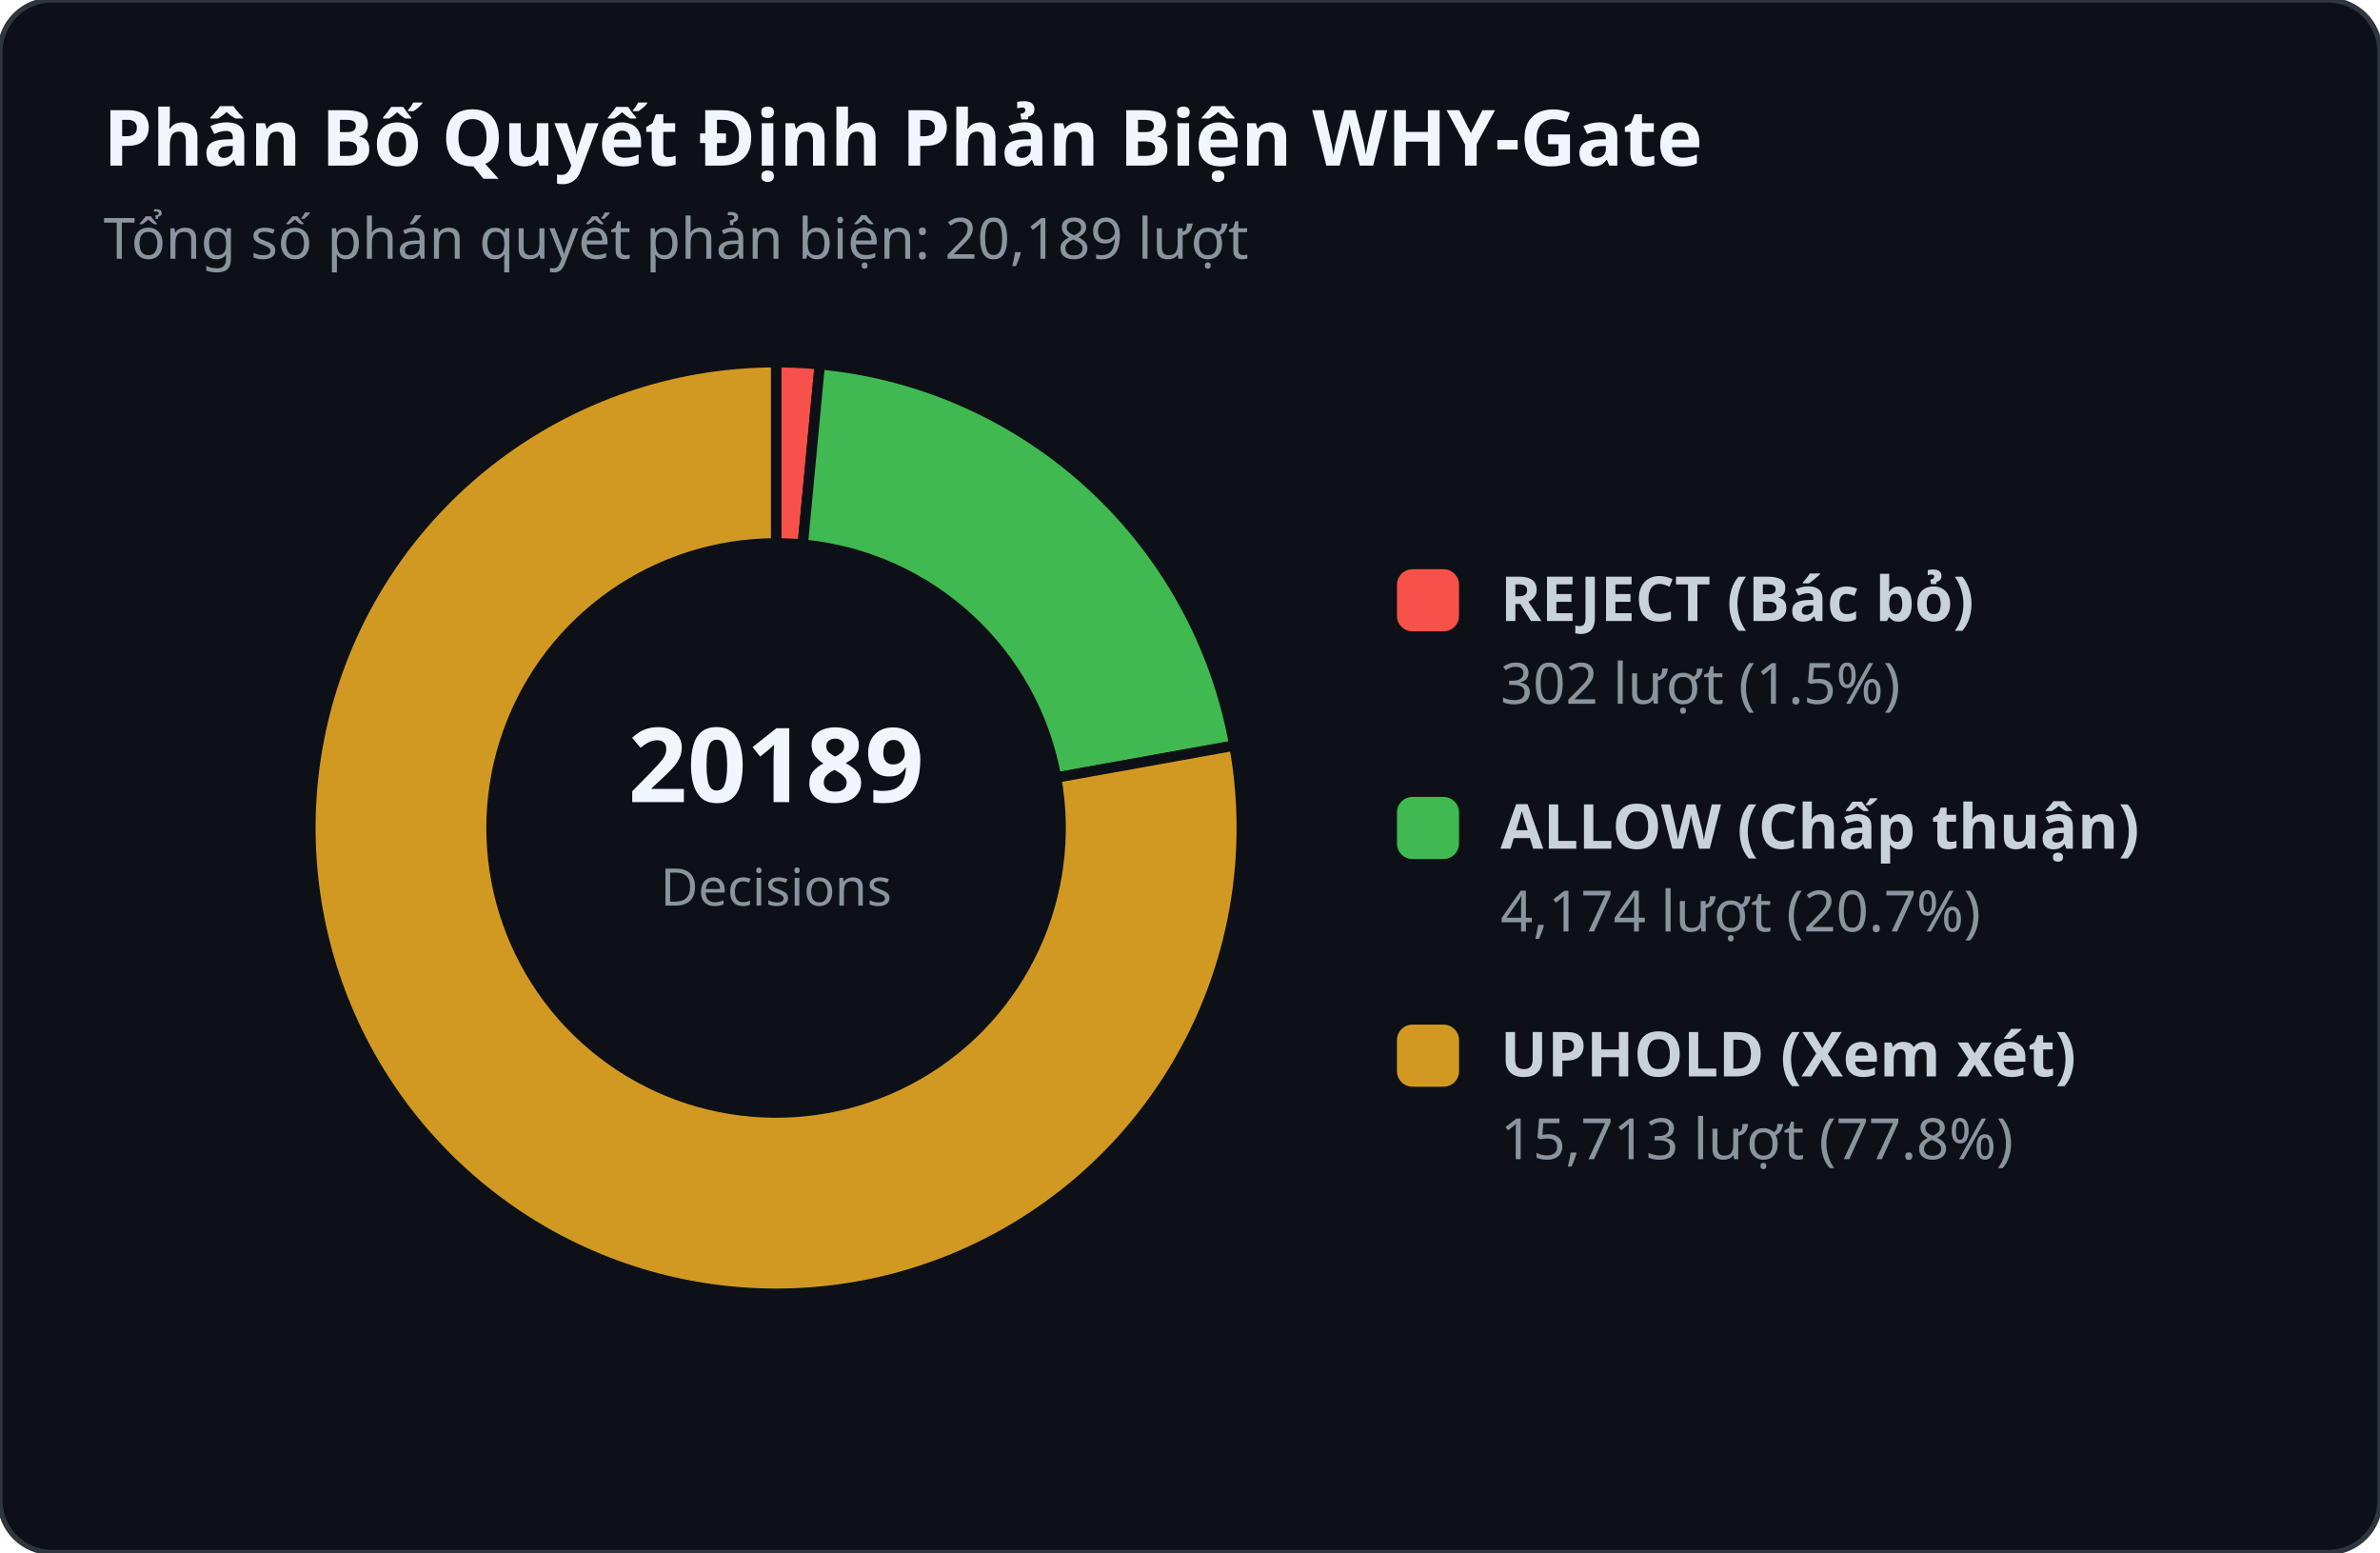
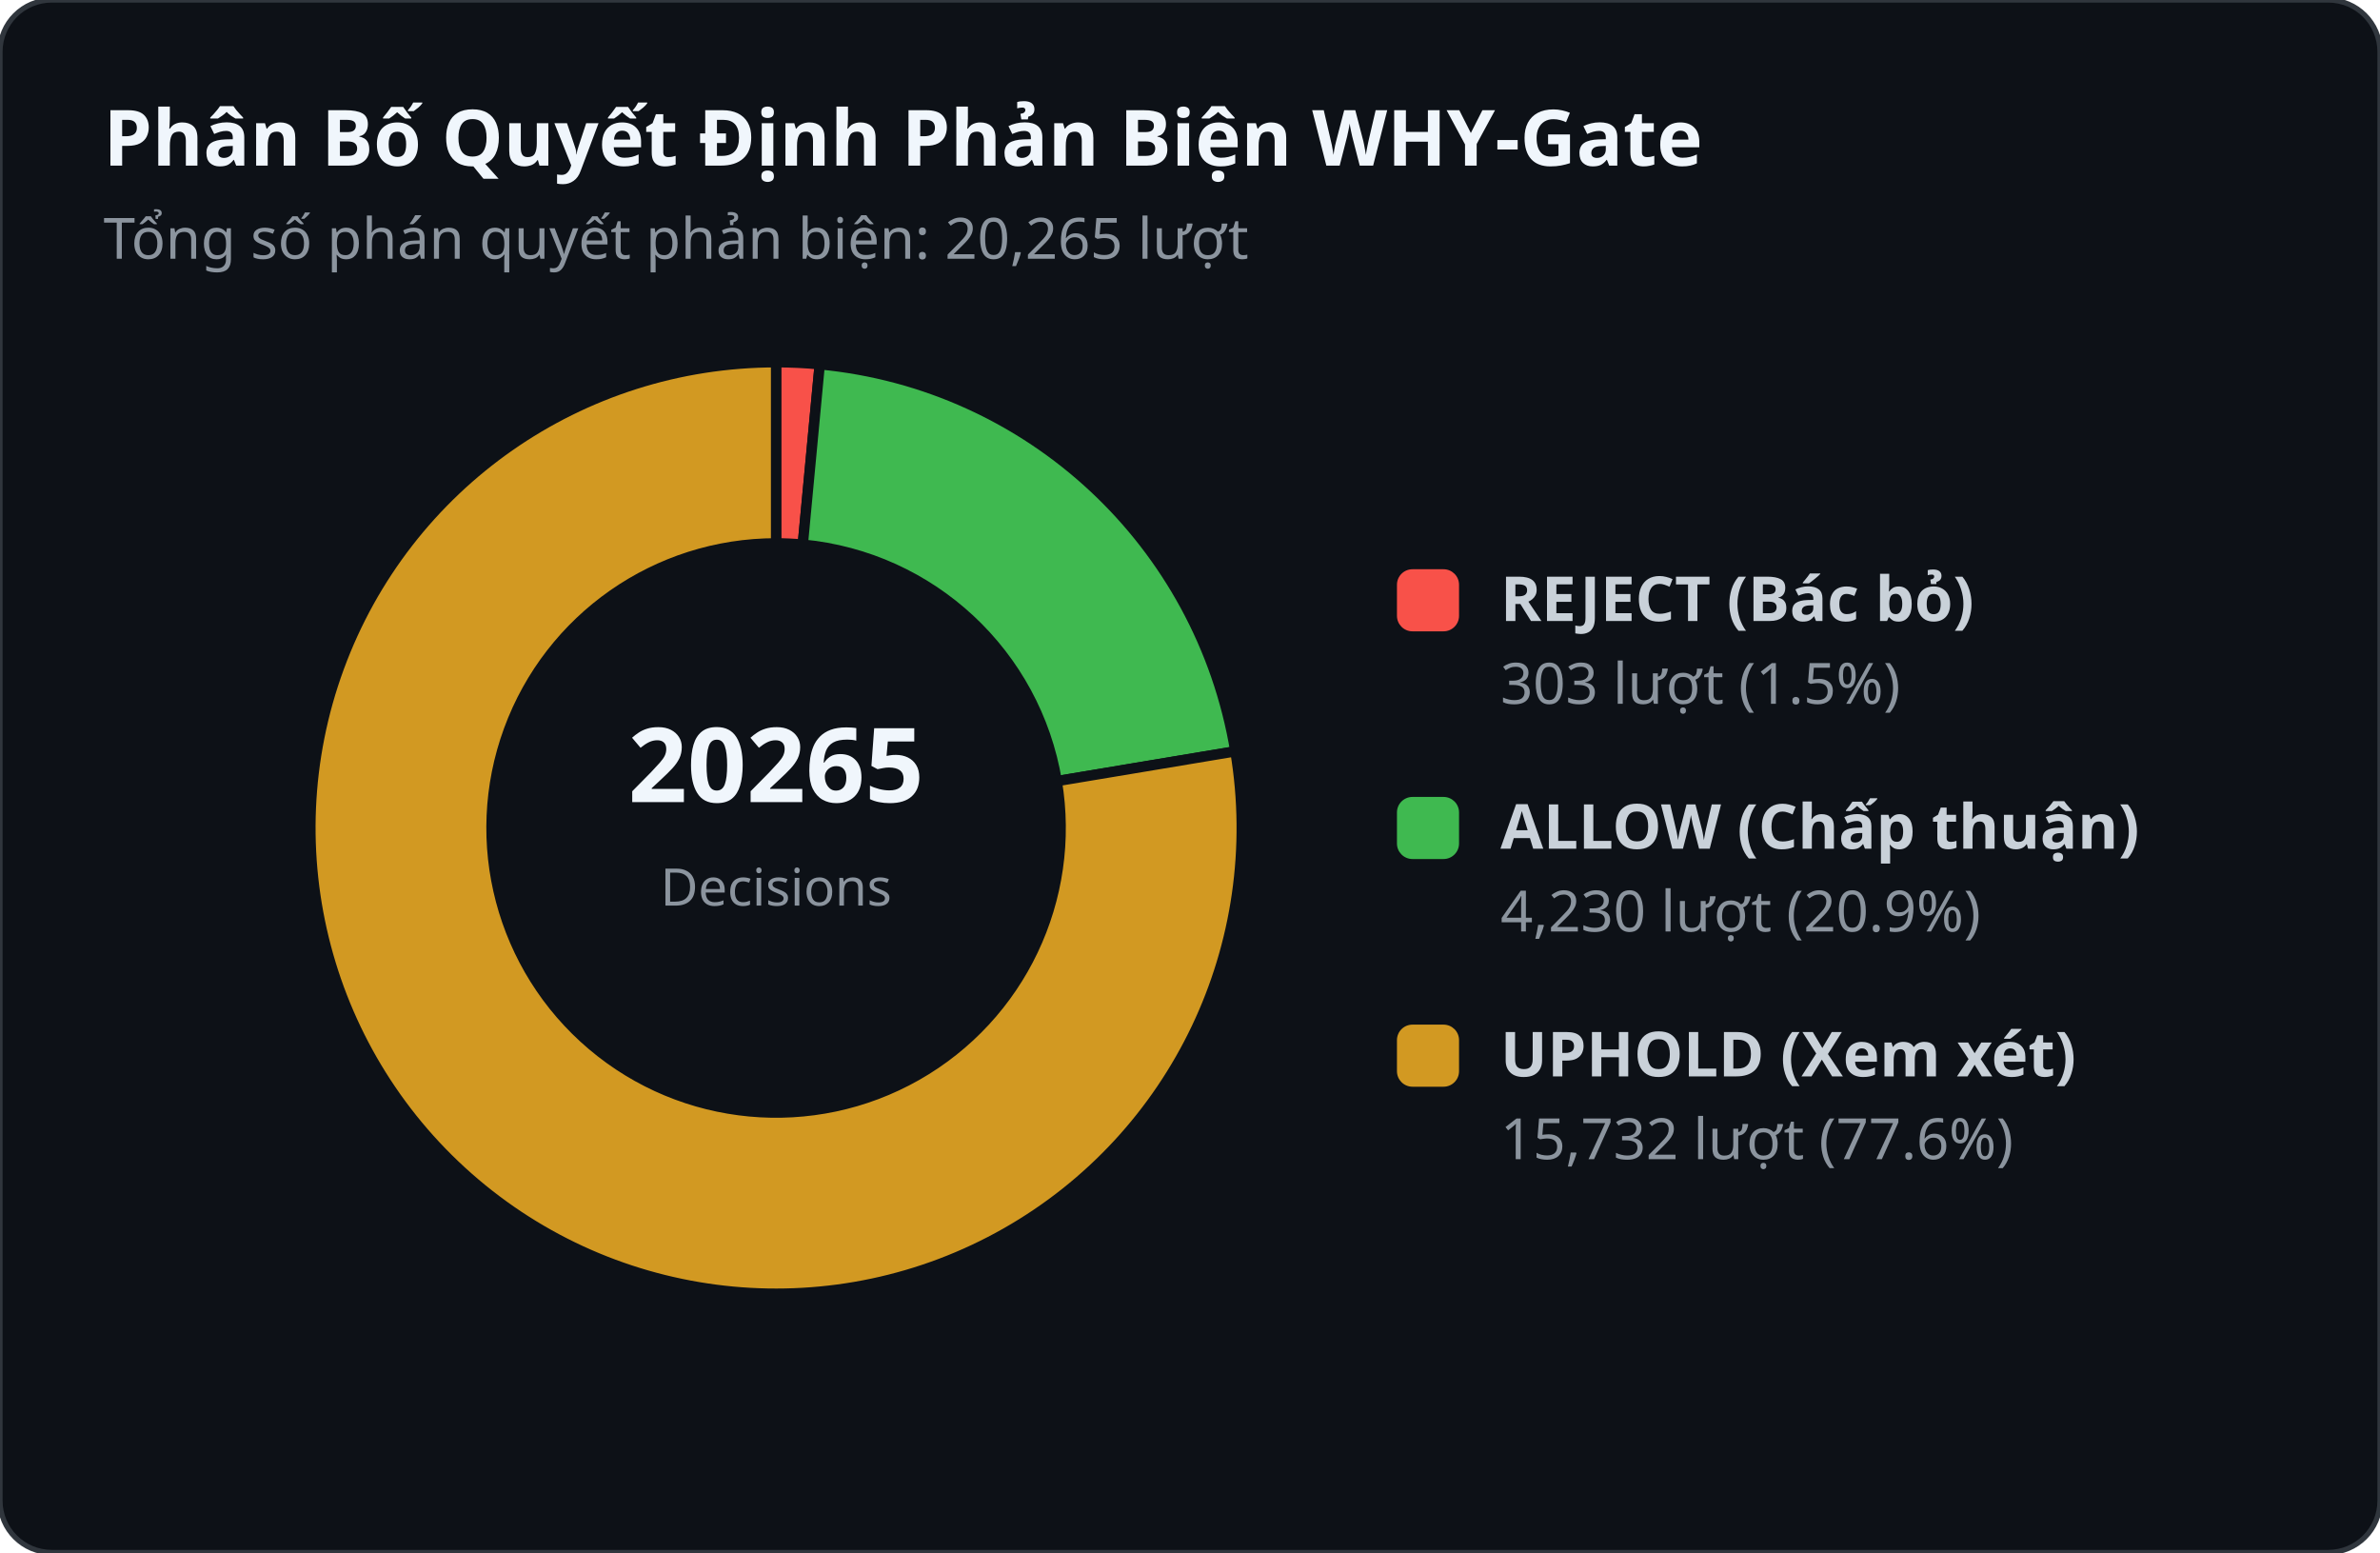
<svg xmlns="http://www.w3.org/2000/svg" width="460" height="300" viewBox="0 0 460 300">
  <rect width="460" height="300" rx="10" fill="#0d1117" stroke="#30363d" stroke-width="1" />
  <text x="20" y="32" font-family="sans-serif" font-size="15" font-weight="600" fill="#f0f6fc">Phân Bố Quyết Định Phản Biện WHY-Gate</text>
-   <text x="20" y="50" font-family="sans-serif" font-size="11" fill="#8b949e">Tổng số phán quyết phản biện: 20,189 lượt</text>
+   <text x="20" y="50" font-family="sans-serif" font-size="11" fill="#8b949e">Tổng số phán quyết phản biện: 20,265 lượt</text>
  <circle cx="150" cy="160" r="90" fill="none" stroke="#30363d" stroke-width="1" />
-   <path d="M 150.00 70.00 A 90 90 0 0 1 158.45 70.40 L 155.16 105.24 A 55 55 0 0 0 150.00 105.00 Z" fill="#f85149" stroke="#0d1117" stroke-width="2" />
-   <path d="M 158.45 70.40 A 90 90 0 0 1 238.58 144.08 L 204.13 150.27 A 55 55 0 0 0 155.16 105.24 Z" fill="#3fb950" stroke="#0d1117" stroke-width="2" />
-   <path d="M 238.58 144.08 A 90 90 0 1 1 150.00 70.00 L 150.00 105.00 A 55 55 0 1 0 204.13 150.27 Z" fill="#d29922" stroke="#0d1117" stroke-width="2" />
-   <text x="150" y="155" text-anchor="middle" font-family="sans-serif" font-size="20" font-weight="700" fill="#f0f6fc">20189</text>
+   <path d="M 150.00 70.00 A 90 90 0 0 1 158.44 70.40 L 155.16 105.24 A 55 55 0 0 0 150.00 105.00 Z" fill="#f85149" stroke="#0d1117" stroke-width="2" />
+   <path d="M 158.44 70.40 A 90 90 0 0 1 238.77 145.19 L 204.25 150.95 A 55 55 0 0 0 155.16 105.24 Z" fill="#3fb950" stroke="#0d1117" stroke-width="2" />
+   <path d="M 238.77 145.19 A 90 90 0 1 1 150.00 70.00 L 150.00 105.00 A 55 55 0 1 0 204.25 150.95 Z" fill="#d29922" stroke="#0d1117" stroke-width="2" />
+   <text x="150" y="155" text-anchor="middle" font-family="sans-serif" font-size="20" font-weight="700" fill="#f0f6fc">20265</text>
  <text x="150" y="175" text-anchor="middle" font-family="sans-serif" font-size="10" fill="#8b949e">Decisions</text>
  <rect x="270" y="110" width="12" height="12" rx="3" fill="#f85149" />
  <text x="290" y="120" font-family="sans-serif" font-size="12" font-weight="600" fill="#c9d1d9">REJECT (Bác bỏ)</text>
-   <text x="290" y="136" font-family="sans-serif" font-size="11" fill="#8b949e">302 lượt (1.5%)</text>
+   <text x="290" y="136" font-family="sans-serif" font-size="11" fill="#8b949e">303 lượt (1.5%)</text>
  <rect x="270" y="154" width="12" height="12" rx="3" fill="#3fb950" />
  <text x="290" y="164" font-family="sans-serif" font-size="12" font-weight="600" fill="#c9d1d9">ALLOW (Chấp thuận)</text>
-   <text x="290" y="180" font-family="sans-serif" font-size="11" fill="#8b949e">4,174 lượt (20.7%)</text>
+   <text x="290" y="180" font-family="sans-serif" font-size="11" fill="#8b949e">4,230 lượt (20.9%)</text>
  <rect x="270" y="198" width="12" height="12" rx="3" fill="#d29922" />
  <text x="290" y="208" font-family="sans-serif" font-size="12" font-weight="600" fill="#c9d1d9">UPHOLD (Xem xét)</text>
-   <text x="290" y="224" font-family="sans-serif" font-size="11" fill="#8b949e">15,713 lượt (77.8%)</text>
+   <text x="290" y="224" font-family="sans-serif" font-size="11" fill="#8b949e">15,732 lượt (77.6%)</text>
</svg>
